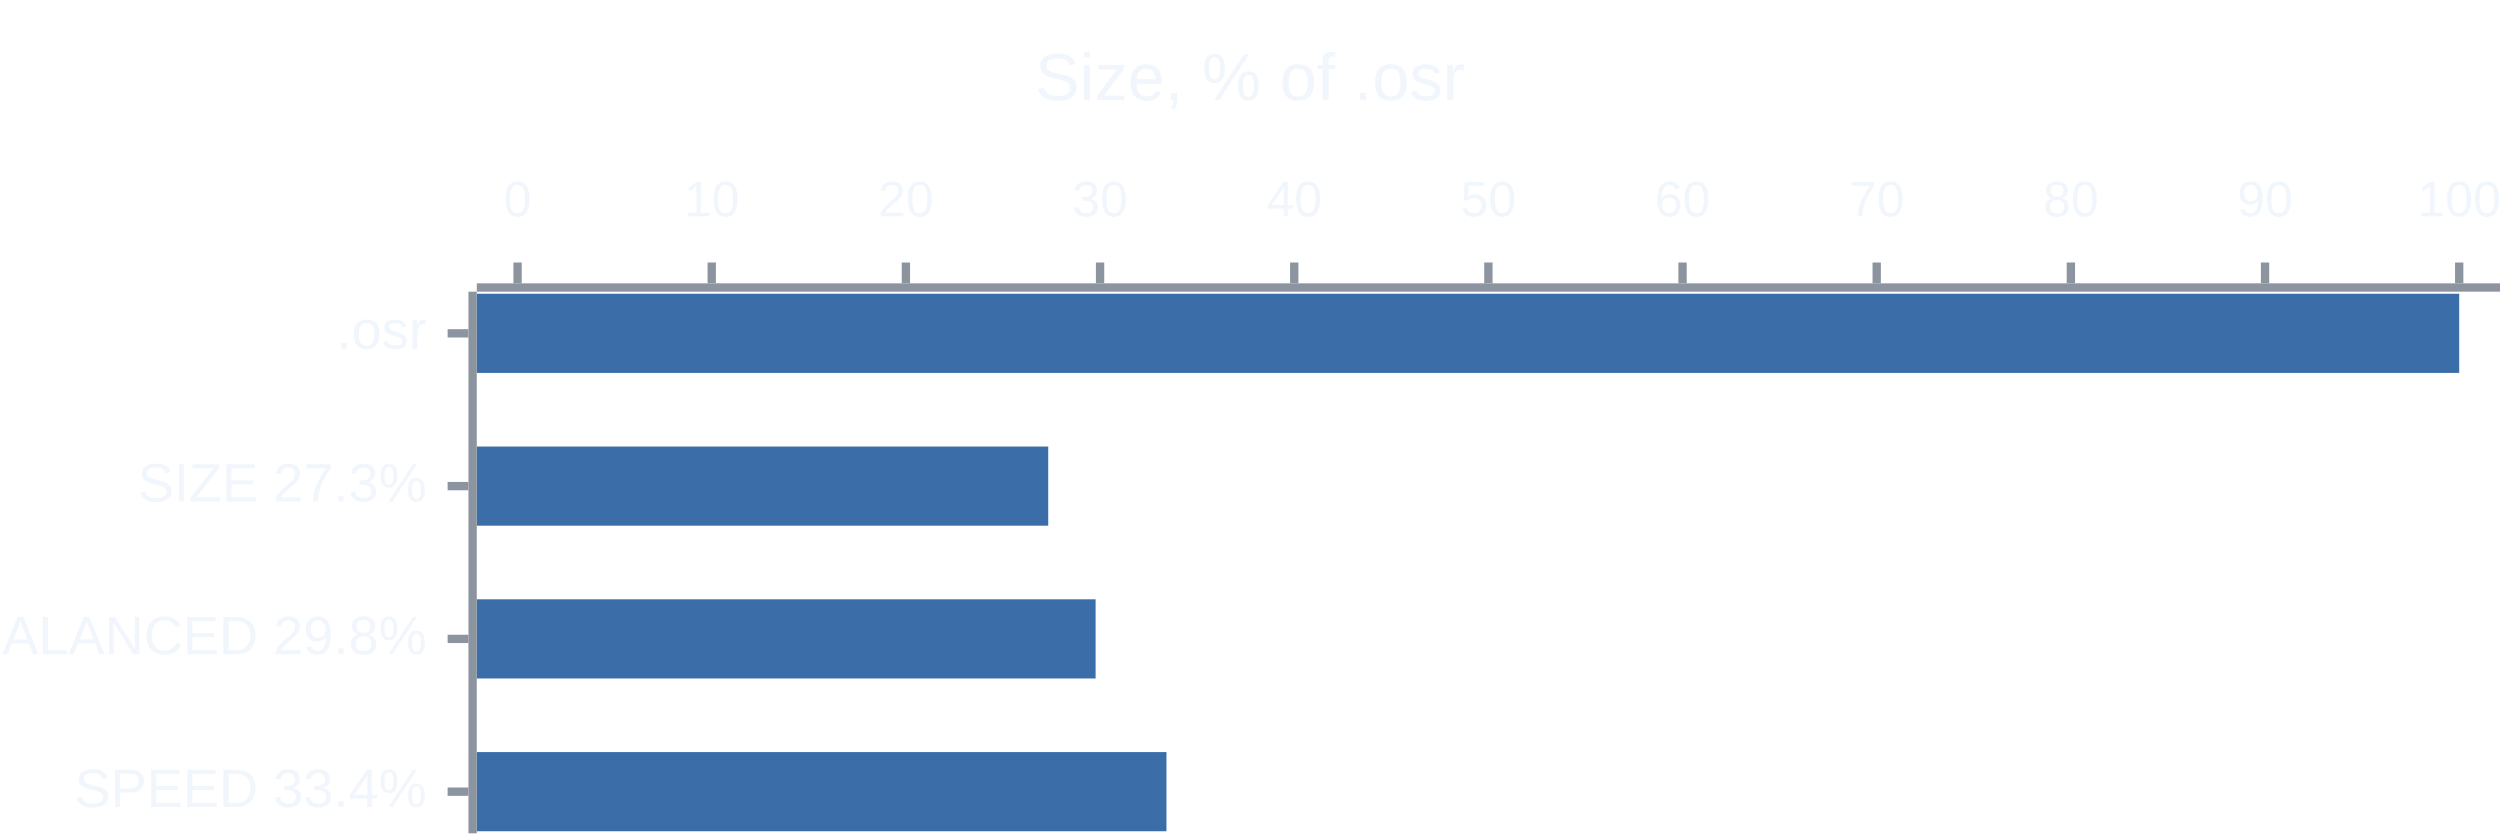
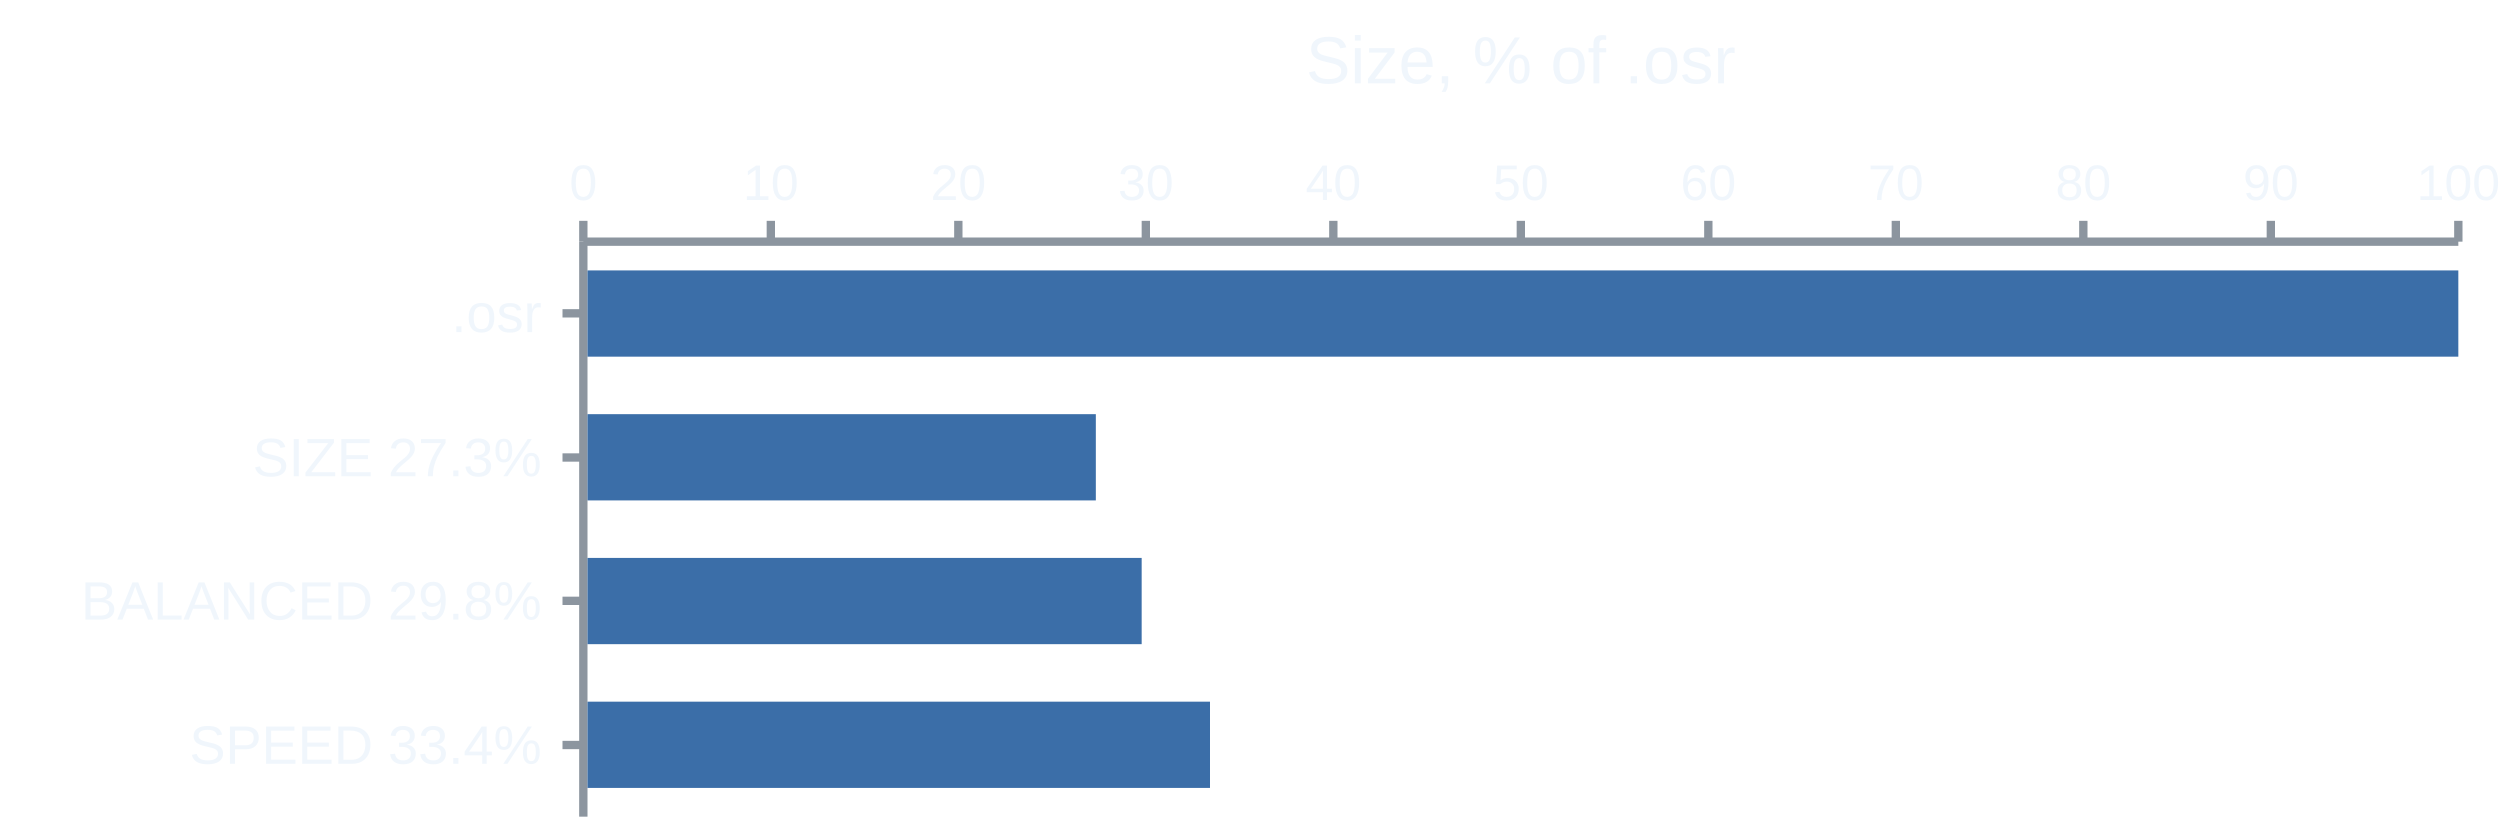
- <svg xmlns="http://www.w3.org/2000/svg" aria-roledescription="xychart" role="graphics-document document" viewBox="0 0 600 200" width="600" height="200" id="c0">
-   <style>#c0{font-family:"trebuchet ms",verdana,arial,sans-serif;font-size:16px;fill:#ccc;}#c0 .error-icon{fill:#a44141;}#c0 .error-text{fill:#ddd;stroke:#ddd;}#c0 .edge-thickness-normal{stroke-width:1px;}#c0 .edge-thickness-thick{stroke-width:3.5px;}#c0 .edge-pattern-solid{stroke-dasharray:0;}#c0 .edge-thickness-invisible{stroke-width:0;fill:none;}#c0 .edge-pattern-dashed{stroke-dasharray:3;}#c0 .edge-pattern-dotted{stroke-dasharray:2;}#c0 .marker{fill:lightgrey;stroke:lightgrey;}#c0 .marker.cross{stroke:lightgrey;}#c0 svg{font-family:"trebuchet ms",verdana,arial,sans-serif;font-size:16px;}#c0 p{margin:0;}#c0 :root{--mermaid-font-family:"trebuchet ms",verdana,arial,sans-serif;}</style>
-   <g />
-   <g class="main">
-     <rect fill="transparent" class="background" height="200" width="600" />
-     <g class="chart-title">
-       <text transform="translate(300, 19.5) rotate(0)" text-anchor="middle" dominant-baseline="middle" font-size="16" fill="#f0f6fc" y="0" x="0">Size, % of .osr</text>
-     </g>
-     <g class="plot">
-       <g class="bar-plot-0">
-         <rect stroke-width="0" stroke="#3b6ea8" fill="#3b6ea8" height="19" width="475.781" y="70.5" x="114.426" />
-         <rect stroke-width="0" stroke="#3b6ea8" fill="#3b6ea8" height="19" width="137.148" y="107.167" x="114.426" />
-         <rect stroke-width="0" stroke="#3b6ea8" fill="#3b6ea8" height="19" width="148.518" y="143.833" x="114.426" />
-         <rect stroke-width="0" stroke="#3b6ea8" fill="#3b6ea8" height="19" width="165.526" y="180.5" x="114.426" />
-       </g>
-     </g>
-     <g class="left-axis">
-       <g class="axisl-line">
-         <path stroke-width="2" stroke="#8c959f" fill="none" d="M 113.426,70 L 113.426,200" />
-       </g>
-       <g class="label">
-         <text transform="translate(102.4258, 80) rotate(0)" text-anchor="end" dominant-baseline="middle" font-size="13" fill="#f0f6fc" y="0" x="0">.osr</text>
-         <text transform="translate(102.4258, 116.6667) rotate(0)" text-anchor="end" dominant-baseline="middle" font-size="13" fill="#f0f6fc" y="0" x="0">SIZE 27.3%</text>
-         <text transform="translate(102.4258, 153.3333) rotate(0)" text-anchor="end" dominant-baseline="middle" font-size="13" fill="#f0f6fc" y="0" x="0">BALANCED 29.8%</text>
-         <text transform="translate(102.4258, 190) rotate(0)" text-anchor="end" dominant-baseline="middle" font-size="13" fill="#f0f6fc" y="0" x="0">SPEED 33.4%</text>
-       </g>
-       <g class="ticks">
-         <path stroke-width="2" stroke="#8c959f" fill="none" d="M 112.426,80 L 107.426,80" />
-         <path stroke-width="2" stroke="#8c959f" fill="none" d="M 112.426,116.667 L 107.426,116.667" />
-         <path stroke-width="2" stroke="#8c959f" fill="none" d="M 112.426,153.333 L 107.426,153.333" />
-         <path stroke-width="2" stroke="#8c959f" fill="none" d="M 112.426,190 L 107.426,190" />
-       </g>
-     </g>
-     <g class="top-axis">
-       <g class="axis-line">
-         <path stroke-width="2" stroke="#8c959f" fill="none" d="M 114.426,69 L 600,69" />
-       </g>
-       <g class="label">
-         <text transform="translate(124.2188, 44) rotate(0)" text-anchor="middle" dominant-baseline="text-before-edge" font-size="12" fill="#f0f6fc" y="0" x="0">0</text>
-         <text transform="translate(170.8176, 44) rotate(0)" text-anchor="middle" dominant-baseline="text-before-edge" font-size="12" fill="#f0f6fc" y="0" x="0">10</text>
-         <text transform="translate(217.4164, 44) rotate(0)" text-anchor="middle" dominant-baseline="text-before-edge" font-size="12" fill="#f0f6fc" y="0" x="0">20</text>
-         <text transform="translate(264.0152, 44) rotate(0)" text-anchor="middle" dominant-baseline="text-before-edge" font-size="12" fill="#f0f6fc" y="0" x="0">30</text>
-         <text transform="translate(310.6141, 44) rotate(0)" text-anchor="middle" dominant-baseline="text-before-edge" font-size="12" fill="#f0f6fc" y="0" x="0">40</text>
-         <text transform="translate(357.2129, 44) rotate(0)" text-anchor="middle" dominant-baseline="text-before-edge" font-size="12" fill="#f0f6fc" y="0" x="0">50</text>
-         <text transform="translate(403.8117, 44) rotate(0)" text-anchor="middle" dominant-baseline="text-before-edge" font-size="12" fill="#f0f6fc" y="0" x="0">60</text>
-         <text transform="translate(450.4105, 44) rotate(0)" text-anchor="middle" dominant-baseline="text-before-edge" font-size="12" fill="#f0f6fc" y="0" x="0">70</text>
-         <text transform="translate(497.0094, 44) rotate(0)" text-anchor="middle" dominant-baseline="text-before-edge" font-size="12" fill="#f0f6fc" y="0" x="0">80</text>
-         <text transform="translate(543.6082, 44) rotate(0)" text-anchor="middle" dominant-baseline="text-before-edge" font-size="12" fill="#f0f6fc" y="0" x="0">90</text>
-         <text transform="translate(590.207, 44) rotate(0)" text-anchor="middle" dominant-baseline="text-before-edge" font-size="12" fill="#f0f6fc" y="0" x="0">100</text>
-       </g>
-       <g class="ticks">
-         <path stroke-width="2" stroke="#8c959f" fill="none" d="M 124.219,68 L 124.219,63" />
-         <path stroke-width="2" stroke="#8c959f" fill="none" d="M 170.818,68 L 170.818,63" />
-         <path stroke-width="2" stroke="#8c959f" fill="none" d="M 217.416,68 L 217.416,63" />
-         <path stroke-width="2" stroke="#8c959f" fill="none" d="M 264.015,68 L 264.015,63" />
-         <path stroke-width="2" stroke="#8c959f" fill="none" d="M 310.614,68 L 310.614,63" />
-         <path stroke-width="2" stroke="#8c959f" fill="none" d="M 357.213,68 L 357.213,63" />
-         <path stroke-width="2" stroke="#8c959f" fill="none" d="M 403.812,68 L 403.812,63" />
-         <path stroke-width="2" stroke="#8c959f" fill="none" d="M 450.411,68 L 450.411,63" />
-         <path stroke-width="2" stroke="#8c959f" fill="none" d="M 497.009,68 L 497.009,63" />
-         <path stroke-width="2" stroke="#8c959f" fill="none" d="M 543.608,68 L 543.608,63" />
-         <path stroke-width="2" stroke="#8c959f" fill="none" d="M 590.207,68 L 590.207,63" />
-       </g>
-     </g>
-   </g>
-   <g class="mermaid-tmp-group" />
+ <svg xmlns="http://www.w3.org/2000/svg" width="600" height="200" viewBox="0 0 600 200" font-family="&quot;trebuchet ms&quot;, verdana, arial, sans-serif">
+   <text x="365.0" y="20" font-size="16" fill="#f0f6fc" text-anchor="middle">Size, % of .osr</text>
+   <path d="M140 58H590M140 58V196" stroke="#8c959f" stroke-width="2" fill="none" />
+   <path d="M140.0 58v-5" stroke="#8c959f" stroke-width="2" />
+   <text x="140.0" y="48" font-size="12" fill="#f0f6fc" text-anchor="middle">0</text>
+   <path d="M185.0 58v-5" stroke="#8c959f" stroke-width="2" />
+   <text x="185.0" y="48" font-size="12" fill="#f0f6fc" text-anchor="middle">10</text>
+   <path d="M230.0 58v-5" stroke="#8c959f" stroke-width="2" />
+   <text x="230.0" y="48" font-size="12" fill="#f0f6fc" text-anchor="middle">20</text>
+   <path d="M275.0 58v-5" stroke="#8c959f" stroke-width="2" />
+   <text x="275.0" y="48" font-size="12" fill="#f0f6fc" text-anchor="middle">30</text>
+   <path d="M320.0 58v-5" stroke="#8c959f" stroke-width="2" />
+   <text x="320.0" y="48" font-size="12" fill="#f0f6fc" text-anchor="middle">40</text>
+   <path d="M365.0 58v-5" stroke="#8c959f" stroke-width="2" />
+   <text x="365.0" y="48" font-size="12" fill="#f0f6fc" text-anchor="middle">50</text>
+   <path d="M410.0 58v-5" stroke="#8c959f" stroke-width="2" />
+   <text x="410.0" y="48" font-size="12" fill="#f0f6fc" text-anchor="middle">60</text>
+   <path d="M455.0 58v-5" stroke="#8c959f" stroke-width="2" />
+   <text x="455.0" y="48" font-size="12" fill="#f0f6fc" text-anchor="middle">70</text>
+   <path d="M500.0 58v-5" stroke="#8c959f" stroke-width="2" />
+   <text x="500.0" y="48" font-size="12" fill="#f0f6fc" text-anchor="middle">80</text>
+   <path d="M545.0 58v-5" stroke="#8c959f" stroke-width="2" />
+   <text x="545.0" y="48" font-size="12" fill="#f0f6fc" text-anchor="middle">90</text>
+   <path d="M590.0 58v-5" stroke="#8c959f" stroke-width="2" />
+   <text x="590.0" y="48" font-size="12" fill="#f0f6fc" text-anchor="middle">100</text>
+   <path d="M140 75.2h-5" stroke="#8c959f" stroke-width="2" />
+   <text x="130" y="75.2" font-size="13" fill="#f0f6fc" text-anchor="end" dominant-baseline="central">.osr</text>
+   <rect x="141" y="64.9" width="449.0" height="20.7" fill="#3b6ea8" />
+   <path d="M140 109.8h-5" stroke="#8c959f" stroke-width="2" />
+   <text x="130" y="109.8" font-size="13" fill="#f0f6fc" text-anchor="end" dominant-baseline="central">SIZE 27.3%</text>
+   <rect x="141" y="99.4" width="122.0" height="20.7" fill="#3b6ea8" />
+   <path d="M140 144.2h-5" stroke="#8c959f" stroke-width="2" />
+   <text x="130" y="144.2" font-size="13" fill="#f0f6fc" text-anchor="end" dominant-baseline="central">BALANCED 29.8%</text>
+   <rect x="141" y="133.9" width="133.0" height="20.7" fill="#3b6ea8" />
+   <path d="M140 178.8h-5" stroke="#8c959f" stroke-width="2" />
+   <text x="130" y="178.8" font-size="13" fill="#f0f6fc" text-anchor="end" dominant-baseline="central">SPEED 33.4%</text>
+   <rect x="141" y="168.4" width="149.4" height="20.7" fill="#3b6ea8" />
</svg>
